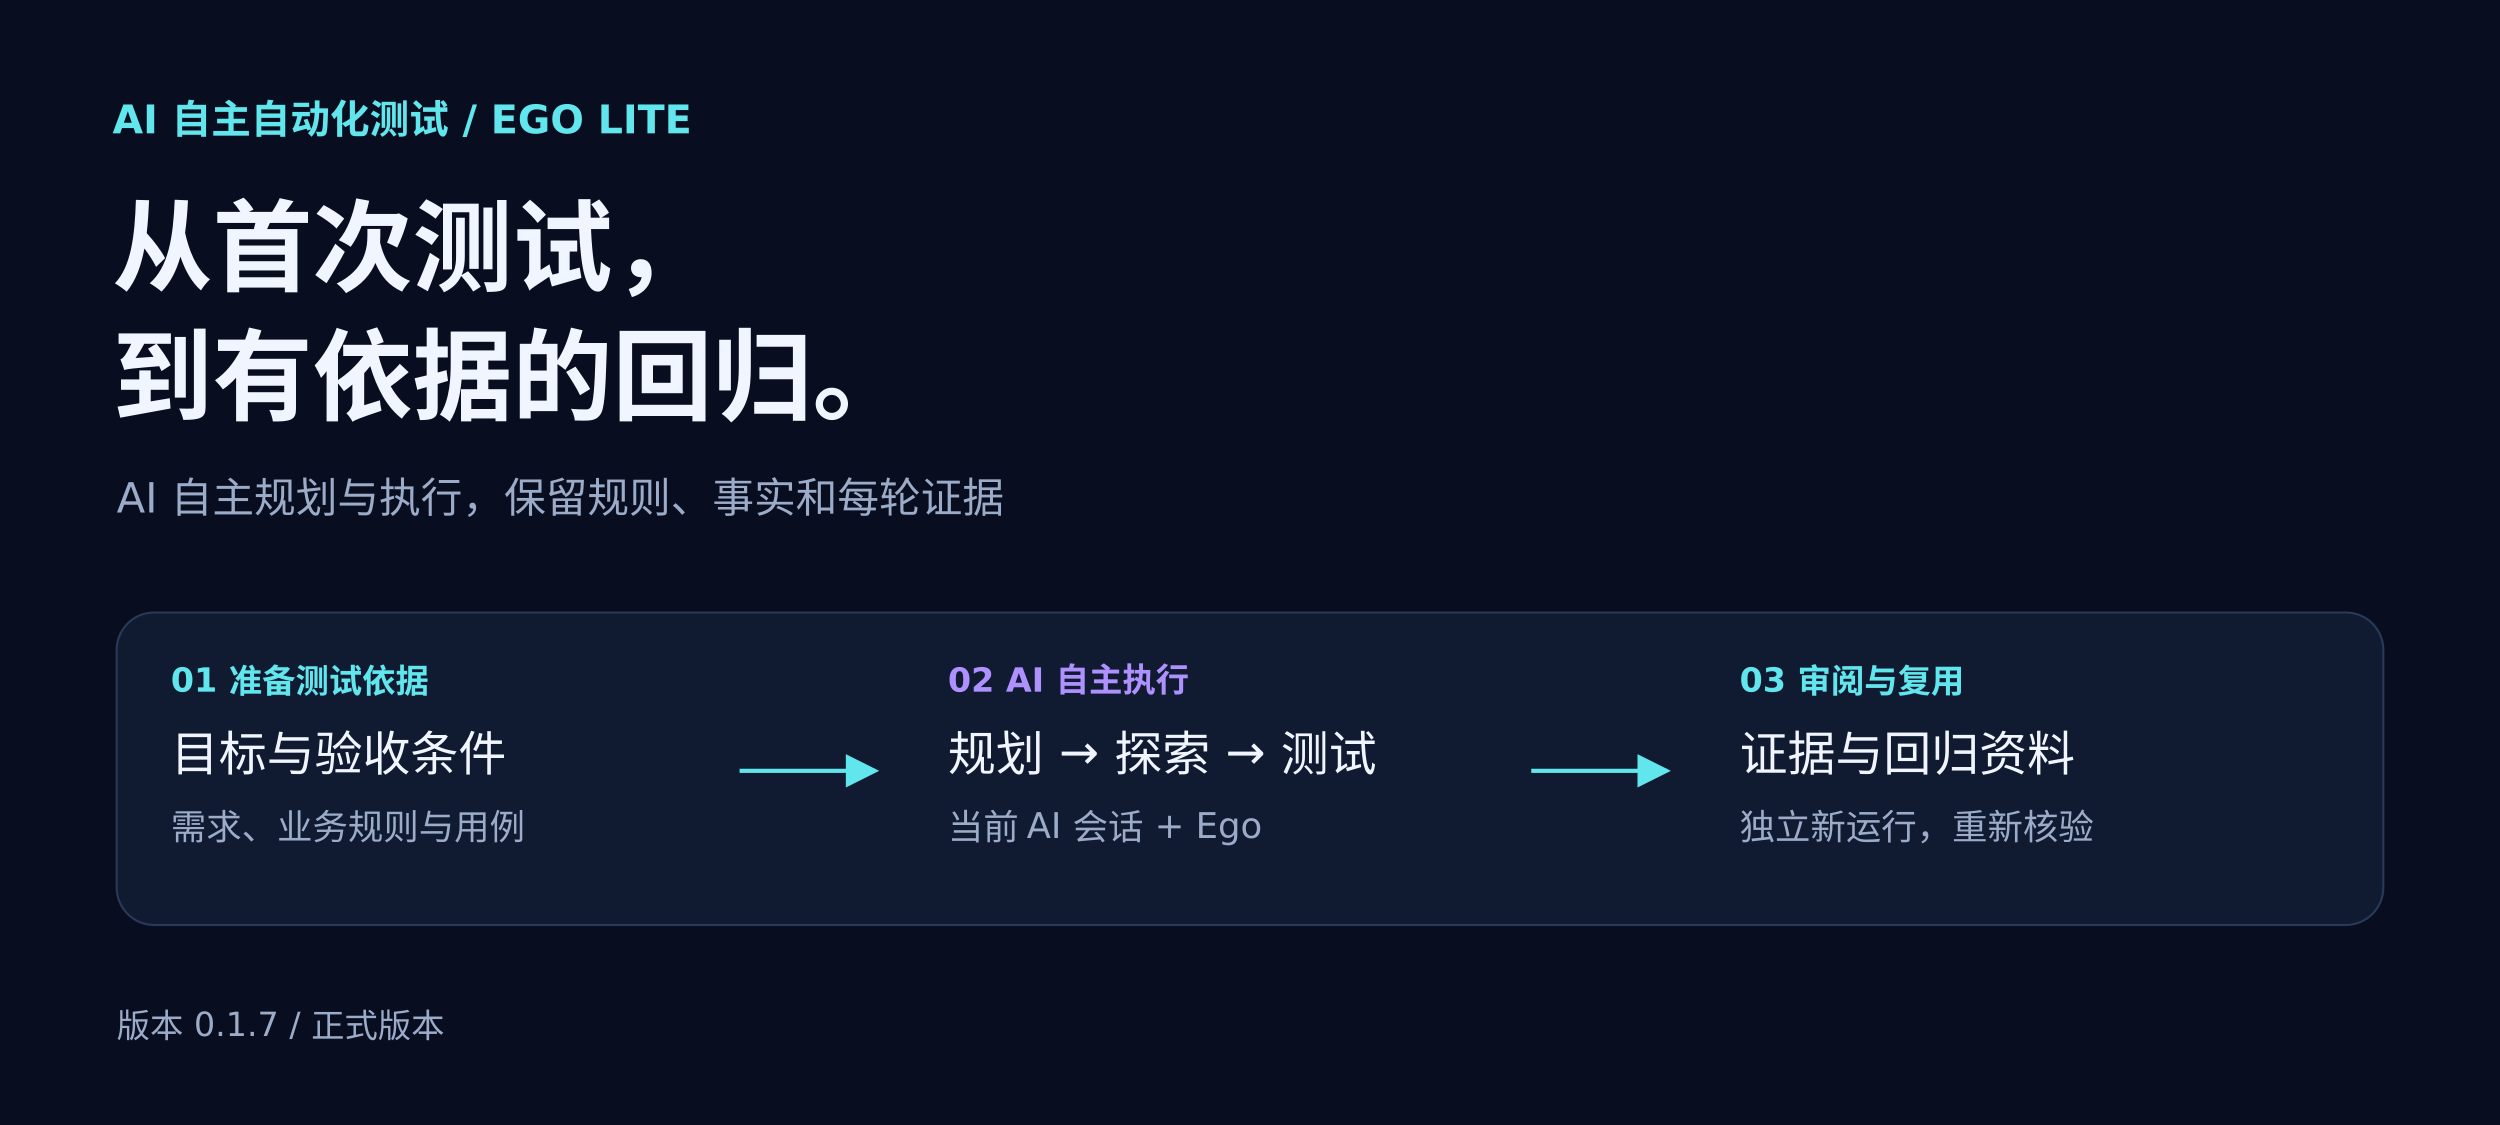
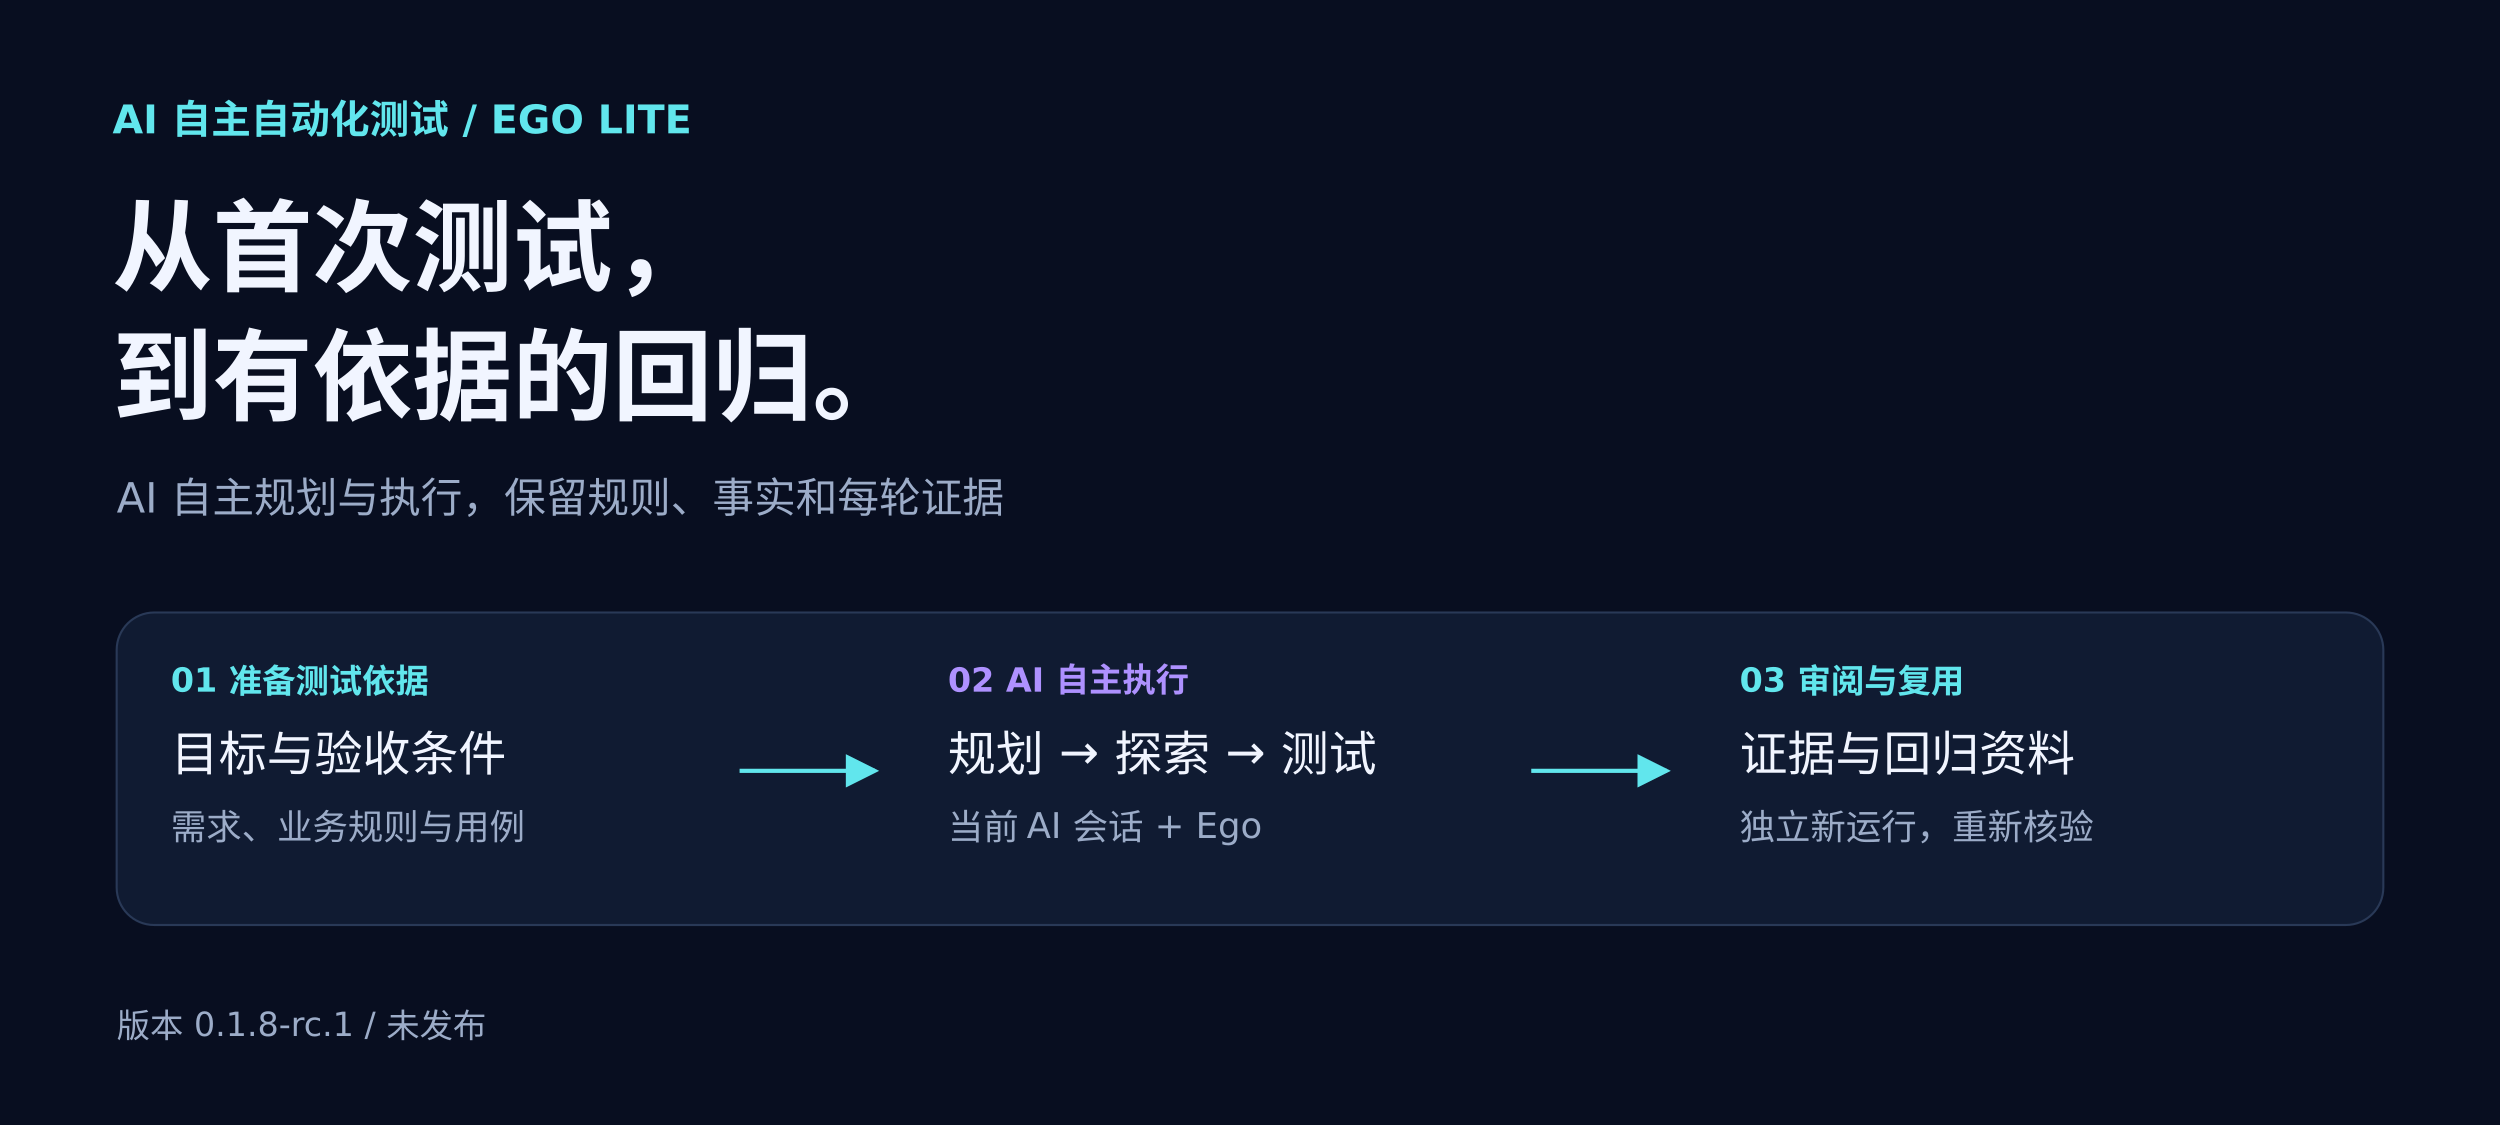
<svg xmlns="http://www.w3.org/2000/svg" width="1200" height="540" viewBox="0 0 1200 540" role="img" aria-label="AI 自主自动化测试 · Ego Lite">
  <defs>
    <linearGradient id="g">
      <stop stop-color="#61e6ed" />
      <stop offset="1" stop-color="#ae91ff" />
    </linearGradient>
    <marker id="arrow" markerWidth="8" markerHeight="8" refX="7" refY="4" orient="auto">
      <path d="M0,0 L8,4 L0,8" fill="#61e6ed" />
    </marker>
  </defs>
  <g font-family="DejaVu Sans, Noto Sans CJK SC, sans-serif">
    <rect x="0" y="0" width="1200" height="540" rx="0" fill="#080e20" stroke="#080e20" />
    <path d="M0,2 H1200" stroke="url(#g)" stroke-width="4" />
    <text x="54" y="64" font-size="19" fill="#61e6ed" font-weight="700">AI 自主自动化测试 / EGO LITE</text>
    <text x="54" y="136" font-size="48" fill="#f1f5ff" font-weight="700">从首次测试，</text>
    <text x="54" y="198" font-size="48" fill="#f1f5ff" font-weight="700">到有依据的回归。</text>
    <text x="56" y="246" font-size="20" fill="#9cacc8" font-weight="400">AI 自主规划与执行，保留规则、事实和每轮证据</text>
    <rect x="56" y="294" width="1088" height="150" rx="18" fill="#101b32" stroke="#293957" />
    <text x="82" y="332" font-size="16" fill="#61e6ed" font-weight="700">01  准备测试依据</text>
    <text x="82" y="370" font-size="23" fill="#f1f5ff" font-weight="400">目标与验收条件</text>
    <text x="82" y="403" font-size="17" fill="#9cacc8" font-weight="400">需求、业务规则与用例</text>
    <text x="455" y="332" font-size="16" fill="#ae91ff" font-weight="700">02  AI 自主执行</text>
    <text x="455" y="370" font-size="23" fill="#f1f5ff" font-weight="400">规划 → 探索 → 测试</text>
    <text x="455" y="403" font-size="17" fill="#9cacc8" font-weight="400">当前 AI 会话 + Ego</text>
    <text x="835" y="332" font-size="16" fill="#61e6ed" font-weight="700">03  审阅与复用</text>
    <text x="835" y="370" font-size="23" fill="#f1f5ff" font-weight="400">证据与回归资料</text>
    <text x="835" y="403" font-size="17" fill="#9cacc8" font-weight="400">独立新运行，重新核验</text>
    <path d="M355,370 L420,370" stroke="#61e6ed" stroke-width="2" fill="none" marker-end="url(#arrow)" />
    <path d="M735,370 L800,370" stroke="#61e6ed" stroke-width="2" fill="none" marker-end="url(#arrow)" />
-     <text x="56" y="498" font-size="16" fill="#9cacc8" font-weight="400">版本 0.1.7  /  正式版本</text>
+     <text x="56" y="498" font-size="16" fill="#9cacc8" font-weight="400">版本 0.1.8-rc.1  /  未发布</text>
  </g>
</svg>
